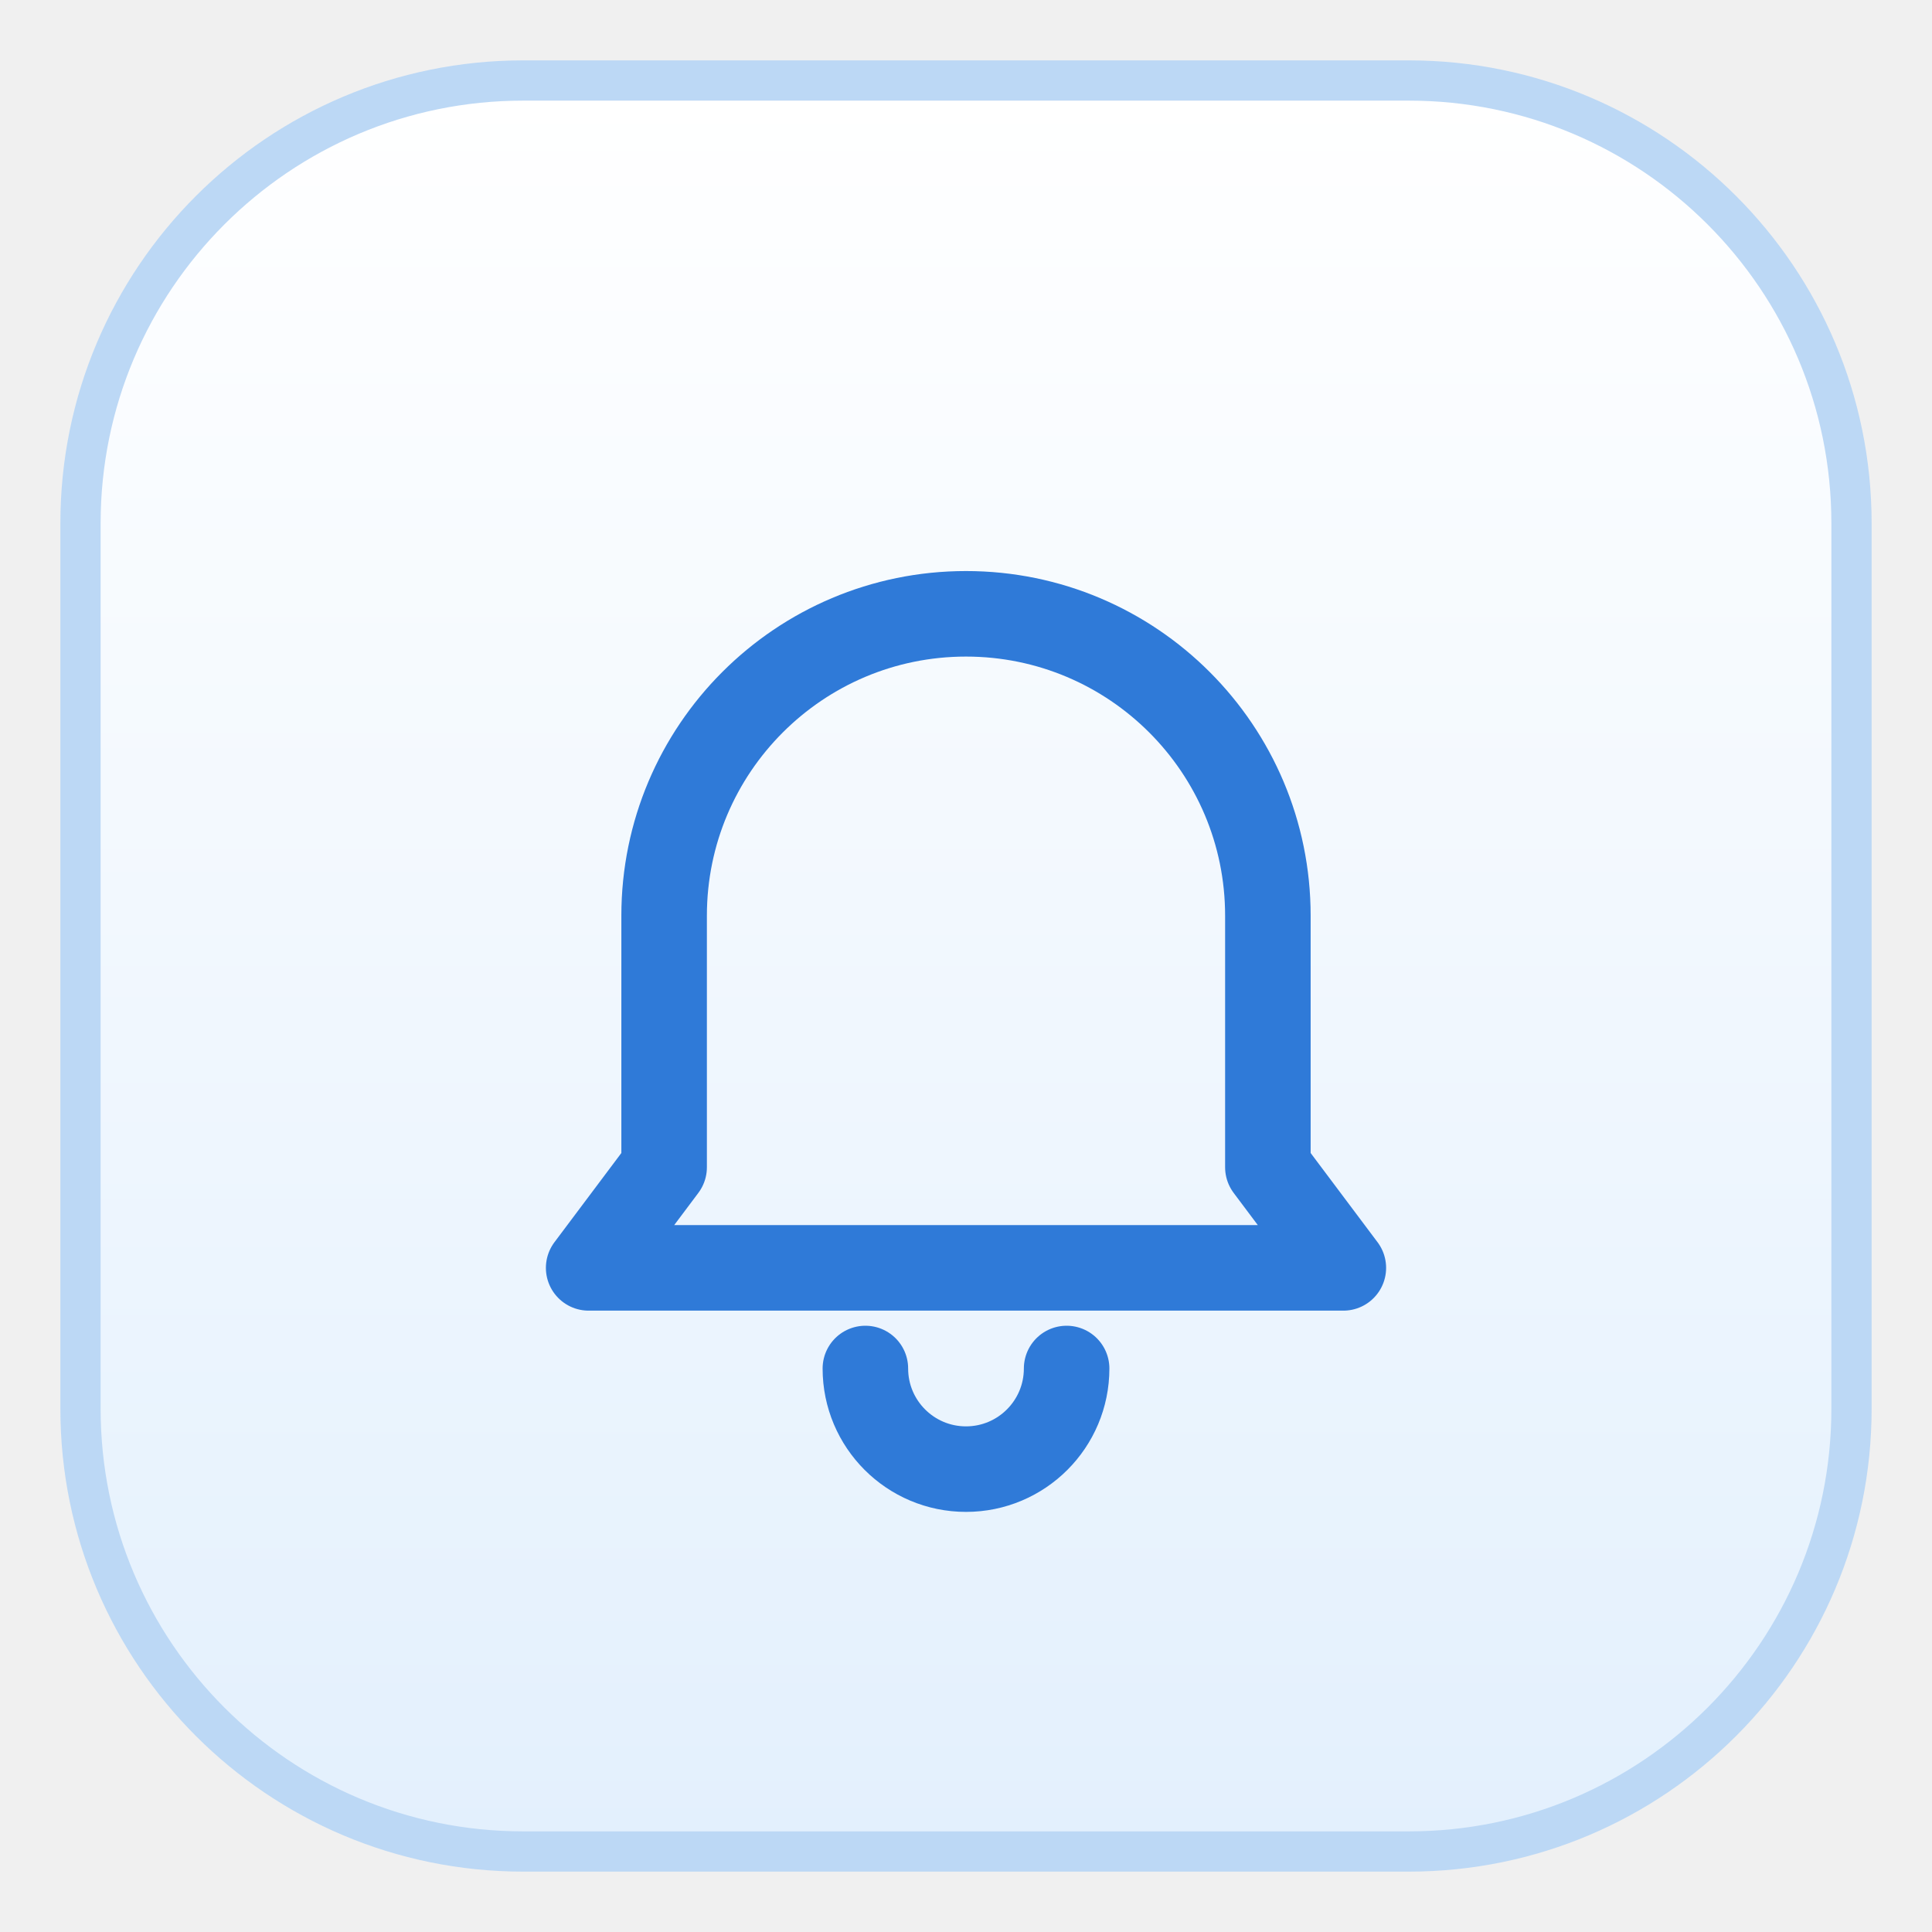
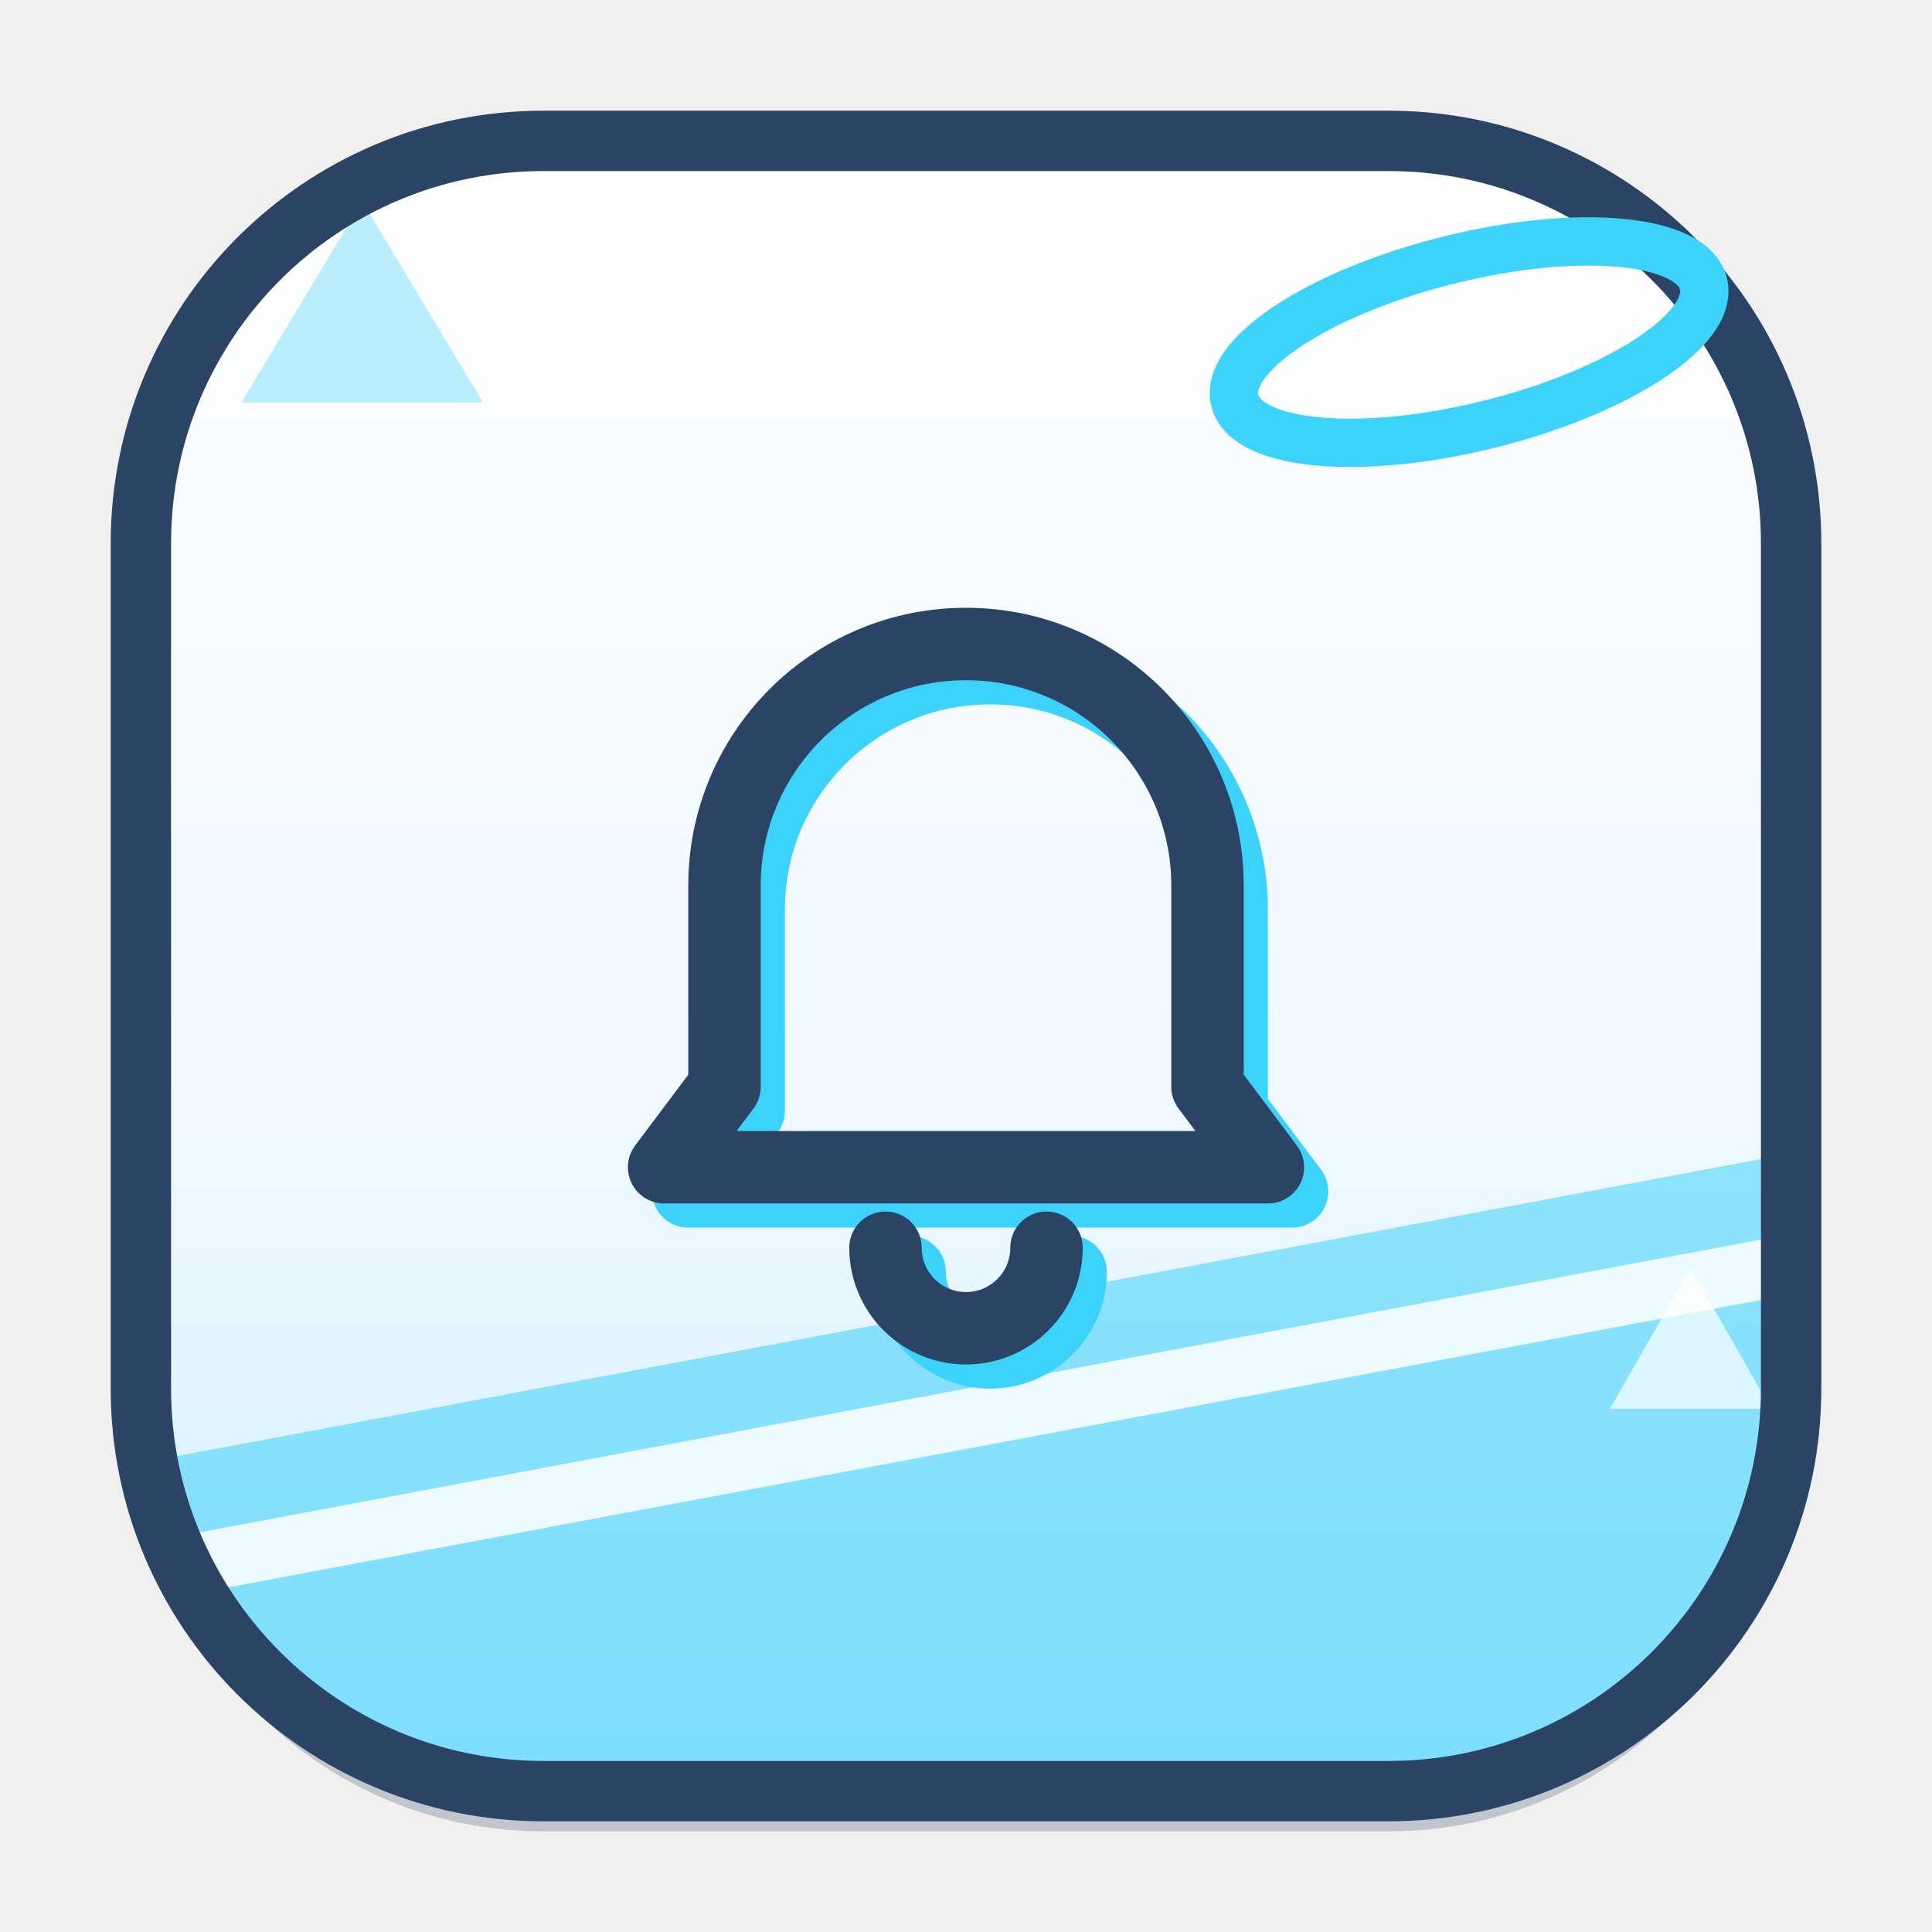
<svg xmlns="http://www.w3.org/2000/svg" width="96" height="96" viewBox="0 0 96 96">
  <defs>
-     <linearGradient id="t" x1="0" y1="0" x2="0" y2="1">
+     <linearGradient id="bg" x1="0" y1="0" x2="0" y2="1">
      <stop offset="0" stop-color="#ffffff" />
-       <stop offset="1" stop-color="#e3f0fd" />
+       <stop offset=".62" stop-color="#eef8ff" />
+       <stop offset="1" stop-color="#cdeeff" />
    </linearGradient>
+     <clipPath id="c">
+       <rect x="7" y="7" width="82" height="82" rx="20" />
+     </clipPath>
  </defs>
-   <rect x="4" y="4" width="88" height="88" rx="22" fill="url(#t)" stroke="#bcd8f5" stroke-width="2" />
-   <g transform="translate(18 18) scale(2.5)" fill="none" stroke="#2f7ad8" stroke-width="1.7" stroke-linecap="round" stroke-linejoin="round">
-     <path d="M6 16V11a6 6 0 0 1 12 0v5l1.5 2h-15z" />
-     <path d="M10 20a2 2 0 0 0 4 0" />
+   <rect x="7" y="9" width="82" height="82" rx="20" fill="#16304f" opacity=".22" />
+   <rect x="7" y="7" width="82" height="82" rx="20" fill="url(#bg)" />
+   <g clip-path="url(#c)">
+     <path d="M0 74 L96 56 L96 96 L0 96 Z" fill="#3dd2f9" opacity=".55" />
+     <path d="M0 78 L96 60 L96 63 L0 81 Z" fill="#ffffff" opacity=".85" />
+     <path d="M12 20 l6 -10 l6 10 z" fill="#3dd2f9" opacity=".35" />
+     <path d="M80 70 l4 -7 l4 7 z" fill="#ffffff" opacity=".7" />
+   </g>
+   <rect x="7" y="7" width="82" height="82" rx="20" fill="none" stroke="#2b4466" stroke-width="3" />
+   <ellipse cx="73" cy="17" rx="12" ry="4.2" fill="none" stroke="#3dd2f9" stroke-width="2.4" transform="rotate(-14 73 17)" />
+   <g transform="translate(24 22) scale(2)">
+     <g transform="translate(.6 .6)" stroke="#3dd2f9">
+       <g fill="none" stroke-width="1.8" stroke-linecap="round" stroke-linejoin="round">
+         <path d="M6 16V11a6 6 0 0 1 12 0v5l1.5 2h-15z" />
+         <path d="M10 20a2 2 0 0 0 4 0" />
+       </g>
+     </g>
+     <g stroke="#2b4466">
+       <g fill="none" stroke-width="1.8" stroke-linecap="round" stroke-linejoin="round">
+         <path d="M6 16V11a6 6 0 0 1 12 0v5l1.5 2h-15z" />
+         <path d="M10 20a2 2 0 0 0 4 0" />
+       </g>
+     </g>
  </g>
</svg>
